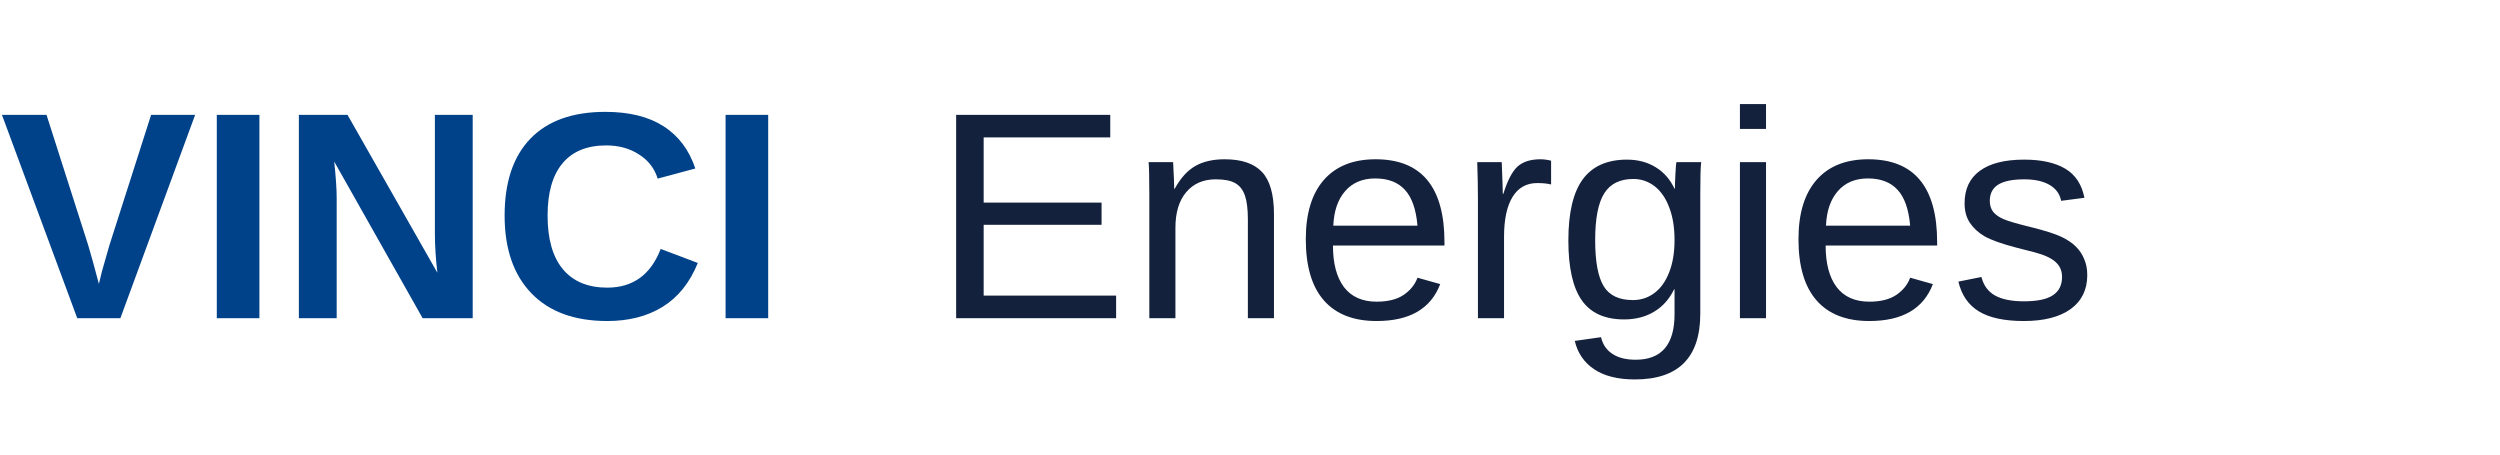
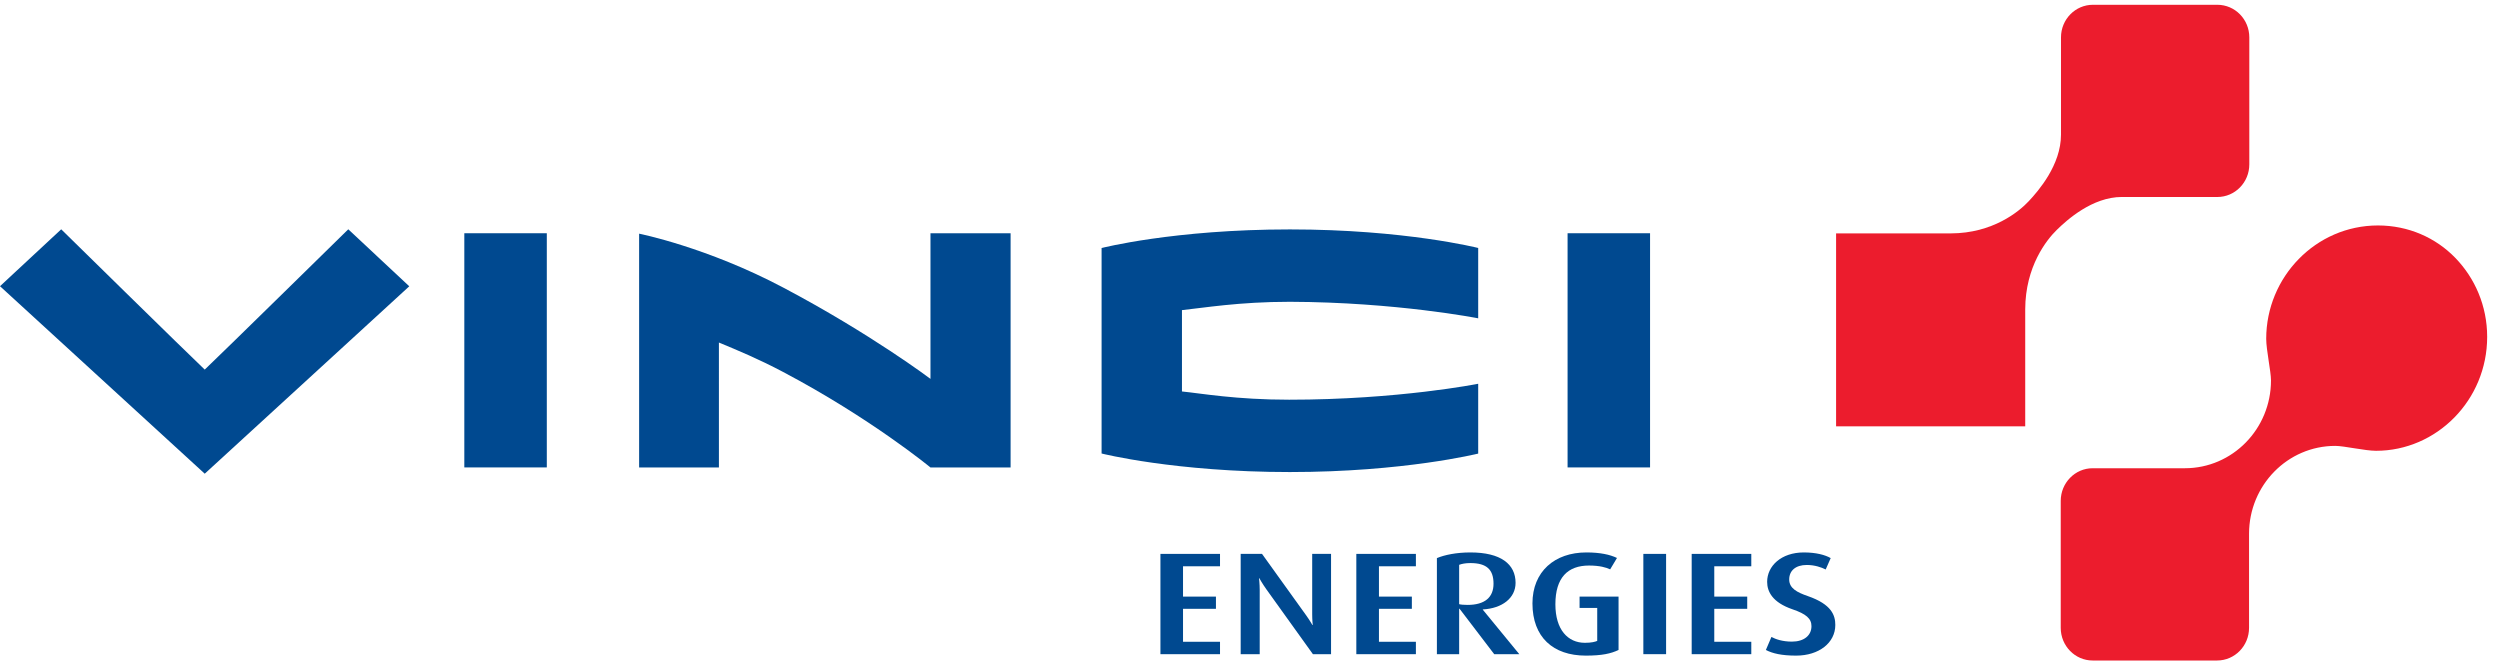
- <svg xmlns="http://www.w3.org/2000/svg" viewBox="0 0 220 40" role="img" aria-label="VINCI Energies">
-   <text x="0" y="28" font-family="Arial, Helvetica, sans-serif" font-size="26" font-weight="700" fill="#004289">VINCI</text>
-   <text x="82" y="28" font-family="Arial, Helvetica, sans-serif" font-size="26" font-weight="400" fill="#14213D">Energies</text>
+ <svg xmlns="http://www.w3.org/2000/svg" width="162px" height="43px" viewBox="0 0 162 43" version="1.1">
+   <g id="Symbols" stroke="none" stroke-width="1" fill="none" fill-rule="evenodd">
+     <g id="Header/Blue" transform="translate(-1390, -28)">
+       <g id="Right" transform="translate(1212, 28)">
+         <g id="#1">
+           <g id="Logo" transform="translate(178, 0)">
+             <g id="icon" transform="translate(118.8344, 0.303745)" fill="#EC1C2D">
+               <path d="M42.334,21.525 C42.334,19.514 41.539,17.719 40.273,16.41 C39.004,15.098 37.228,14.306 35.258,14.306 C31.228,14.306 28.016,17.652 28.016,21.648 C28.016,22.376 28.326,23.76 28.326,24.349 C28.326,27.49 25.829,30.038 22.745,30.038 L16.769,30.038 C15.628,30.038 14.701,30.988 14.701,32.155 L14.701,40.38 C14.701,41.55 15.628,42.497 16.769,42.497 L24.831,42.497 C25.979,42.497 26.904,41.55 26.904,40.38 L26.904,34.284 C26.904,31.139 29.405,28.59 32.489,28.59 C33.067,28.59 34.422,28.908 35.135,28.908 C39.051,28.908 42.334,25.631 42.334,21.525" id="Fill-3" />
+               <path d="M0.144,14.82 L7.58,14.82 C10.297,14.814 11.999,13.408 12.628,12.734 C13.258,12.064 14.718,10.381 14.718,8.426 C14.718,8.415 14.718,2.118 14.718,2.118 C14.718,0.951 15.645,0.006 16.787,0.006 L24.848,0.006 C25.996,0.006 26.921,0.951 26.921,2.119 L26.921,10.346 C26.921,11.515 25.996,12.462 24.848,12.462 C24.848,12.462 18.676,12.46 18.665,12.46 C16.747,12.46 15.102,13.951 14.445,14.594 C13.785,15.236 12.406,16.969 12.4,19.741 L12.4,27.323 L0.144,27.323 L0.144,14.82" id="Fill-1" />
+             </g>
+             <path d="M71.383,16.072 L71.383,29.387 C71.383,29.387 76.138,30.589 83.584,30.589 C90.979,30.589 95.787,29.392 95.787,29.392 L95.787,24.868 C95.787,24.868 90.618,25.901 83.534,25.901 C80.094,25.901 77.818,25.489 76.591,25.367 C76.59,24.277 76.595,21.198 76.591,20.096 C77.964,19.955 80.269,19.556 83.584,19.556 C90.482,19.579 95.787,20.627 95.787,20.627 L95.787,16.069 C95.787,16.069 91.051,14.866 83.584,14.866 C76.061,14.866 71.383,16.072 71.383,16.072" id="Fill-6" fill="#004990" />
+             <polygon id="Fill-8" fill="#004990" points="101.579 30.289 106.924 30.289 106.924 15.114 101.579 15.114" />
+             <polygon id="Fill-10" fill="#004990" points="30.088 30.289 35.433 30.289 35.433 15.114 30.088 15.114" />
+             <path d="M60.292,30.29 C60.292,30.29 56.432,27.106 50.749,24.105 C49.166,23.267 47.826,22.711 46.585,22.196 L46.586,30.29 L41.415,30.29 L41.415,15.142 C41.415,15.142 45.79,16.009 50.757,18.636 C56.439,21.639 60.295,24.551 60.295,24.551 L60.295,15.114 L65.487,15.114 L65.487,30.29 L60.292,30.29 Z" id="Fill-11" fill="#004990" />
+             <path d="M26.521,18.552 L13.267,30.696 L-2.47984893e-05,18.546 L3.966,14.859 C3.966,14.859 12.069,22.816 13.267,23.95 C14.462,22.816 22.568,14.858 22.568,14.858 L26.521,18.552 Z" id="Fill-12" fill="#004990" />
+             <polygon id="Fill-13" fill="#004990" points="75.196 42.391 75.196 35.892 79.057 35.892 79.057 36.695 76.66 36.695 76.66 38.66 78.793 38.66 78.793 39.451 76.66 39.451 76.66 41.587 79.057 41.587 79.057 42.391" />
+             <path d="M85.077,42.391 L82.067,38.196 C81.802,37.827 81.606,37.469 81.606,37.469 L81.585,37.469 C81.585,37.469 81.629,37.839 81.629,38.225 L81.629,42.391 L80.396,42.391 L80.396,35.892 L81.779,35.892 L84.615,39.84 C84.882,40.209 85.043,40.501 85.043,40.501 L85.066,40.501 C85.066,40.501 85.03,40.189 85.03,39.81 L85.03,35.892 L86.252,35.892 L86.252,42.391 L85.077,42.391 Z" id="Fill-14" fill="#004990" />
+             <polygon id="Fill-15" fill="#004990" points="87.89 42.391 87.89 35.892 91.75 35.892 91.75 36.695 89.356 36.695 89.356 38.66 91.488 38.66 91.488 39.451 89.356 39.451 89.356 41.587 91.75 41.587 91.75 42.391" />
+             <path d="M98.451,42.391 L96.088,39.511 L96.088,39.491 C97.344,39.424 98.209,38.753 98.209,37.77 C98.209,36.554 97.251,35.798 95.28,35.798 C94.369,35.798 93.608,35.958 93.111,36.165 L93.111,42.391 L94.553,42.391 L94.553,39.444 L94.577,39.444 L96.825,42.391 L98.451,42.391 Z M96.78,37.827 C96.78,38.696 96.228,39.198 95.096,39.198 C94.877,39.198 94.646,39.18 94.553,39.15 L94.553,36.6 C94.726,36.534 94.969,36.487 95.28,36.487 C96.351,36.487 96.78,36.921 96.78,37.827 L96.78,37.827 Z" id="Fill-16" fill="#004990" />
+             <path d="M102.76,42.484 C100.638,42.484 99.303,41.284 99.303,39.101 C99.303,37.035 100.742,35.798 102.796,35.798 C103.695,35.798 104.328,35.939 104.78,36.156 L104.339,36.894 C104.087,36.771 103.65,36.647 102.969,36.647 C101.596,36.647 100.789,37.423 100.789,39.16 C100.789,40.802 101.596,41.654 102.703,41.654 C103.129,41.654 103.372,41.587 103.5,41.53 L103.5,39.394 L102.356,39.394 L102.356,38.659 L104.882,38.659 L104.882,42.118 C104.386,42.354 103.81,42.484 102.76,42.484" id="Fill-17" fill="#004990" />
+             <polygon id="Fill-18" fill="#004990" points="106.489 42.39 107.963 42.39 107.963 35.892 106.489 35.892" />
+             <polygon id="Fill-19" fill="#004990" points="109.621 42.391 109.621 35.892 113.484 35.892 113.484 36.695 111.085 36.695 111.085 38.66 113.22 38.66 113.22 39.451 111.085 39.451 111.085 41.587 113.484 41.587 113.484 42.391" />
+             <path d="M116.392,42.484 C115.446,42.484 114.858,42.343 114.429,42.118 L114.788,41.274 C115.067,41.426 115.517,41.577 116.116,41.577 C116.898,41.577 117.383,41.18 117.383,40.575 C117.383,40.084 117.036,39.783 116.149,39.481 C114.858,39.038 114.511,38.338 114.511,37.704 C114.511,36.677 115.423,35.798 116.886,35.798 C117.683,35.798 118.269,35.958 118.629,36.165 L118.305,36.902 C118.029,36.762 117.589,36.61 117.081,36.61 C116.356,36.61 115.94,36.978 115.94,37.553 C115.94,38.119 116.447,38.385 117.14,38.624 C118.696,39.16 118.928,39.878 118.928,40.501 C118.928,41.654 117.866,42.484 116.392,42.484" id="Fill-20" fill="#004990" />
+           </g>
+         </g>
+       </g>
+     </g>
+   </g>
</svg>
